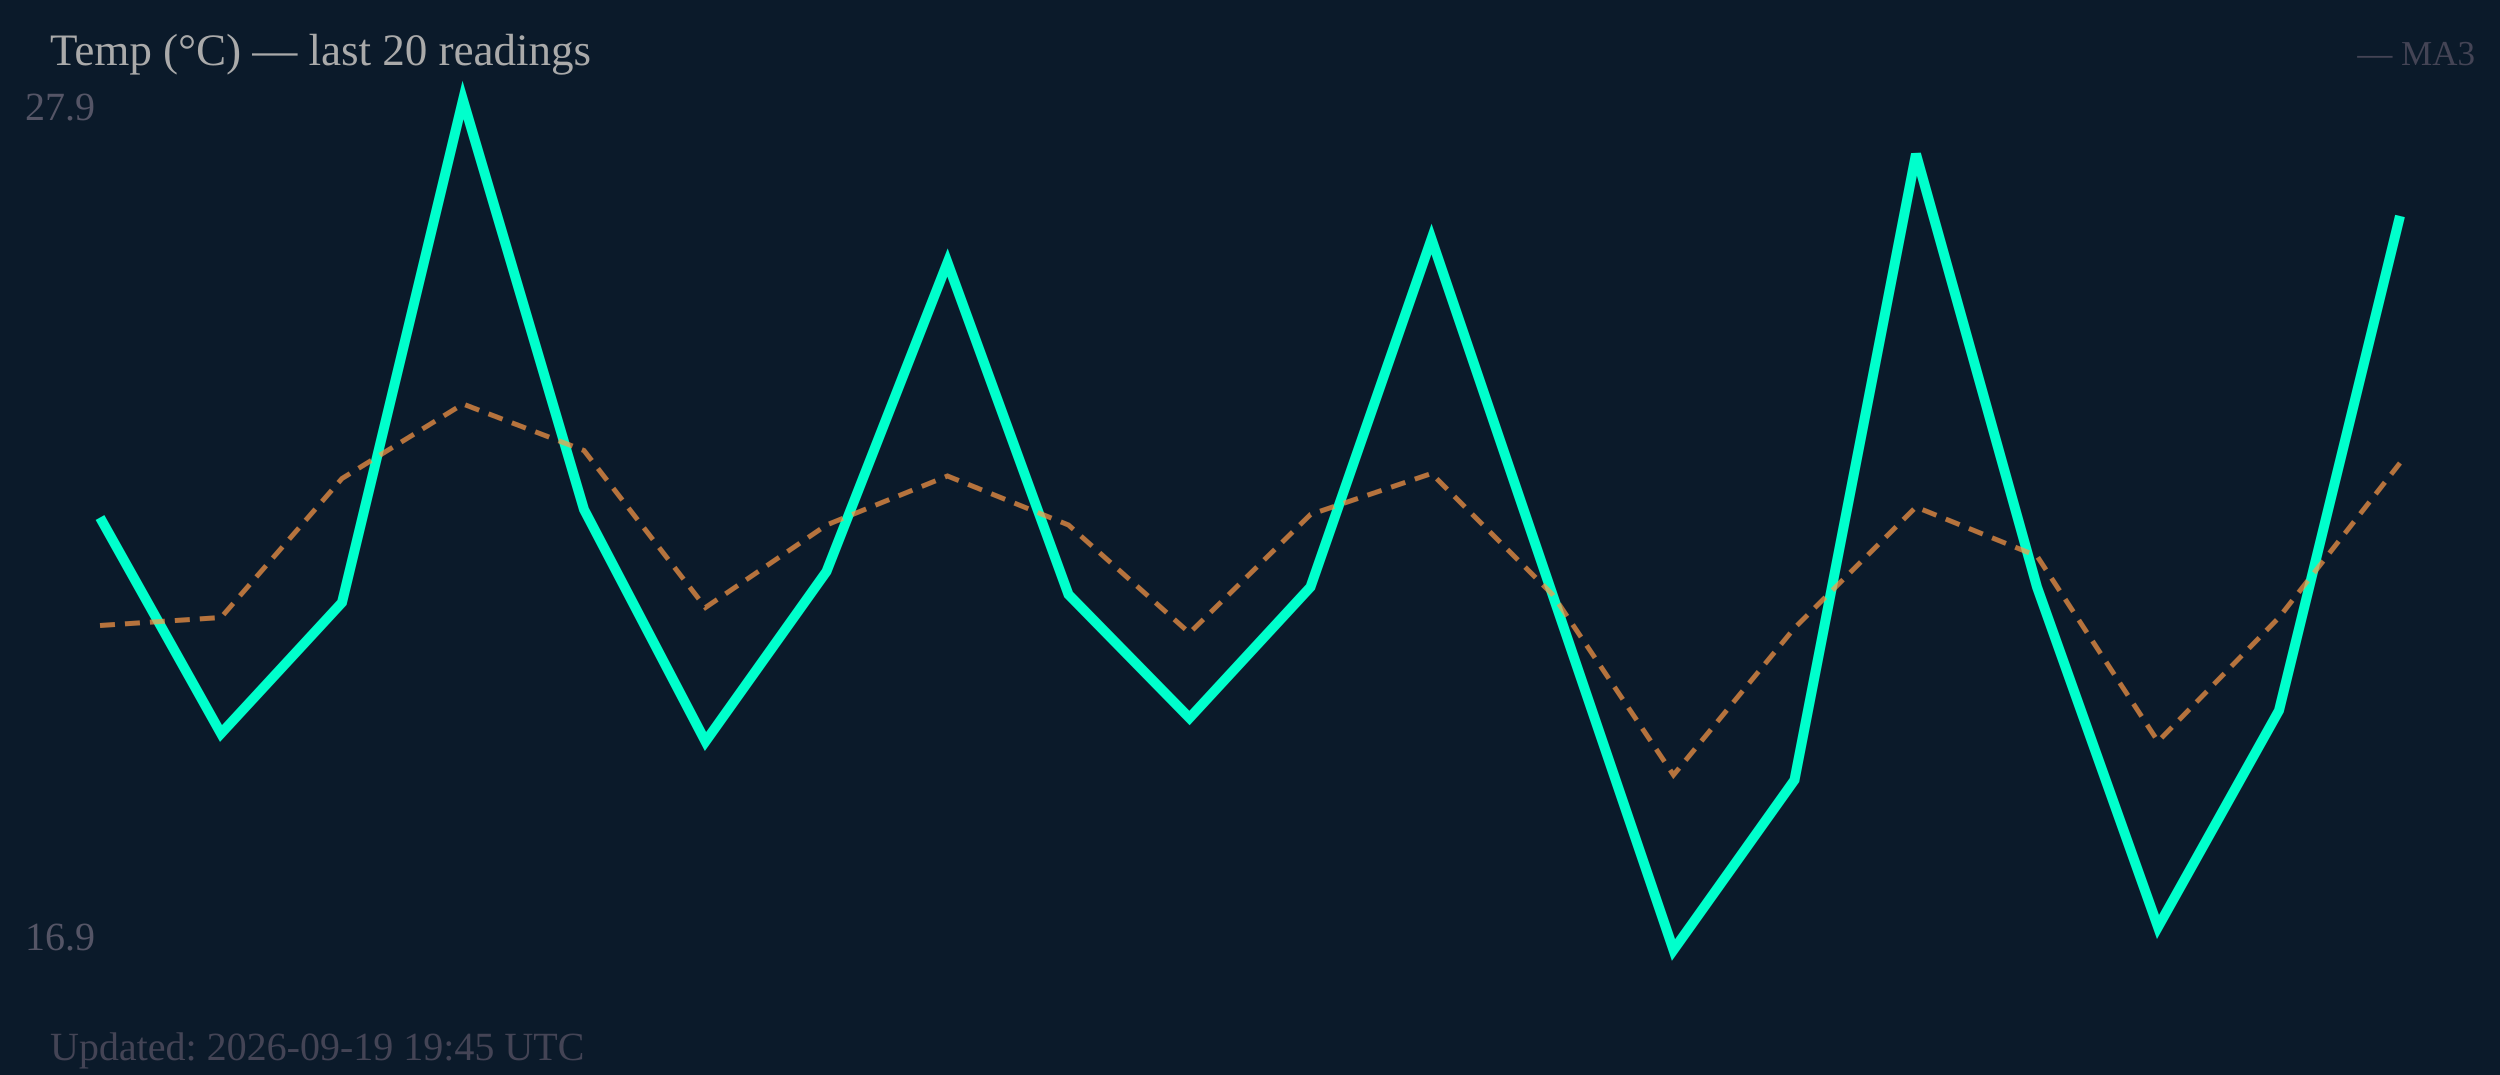
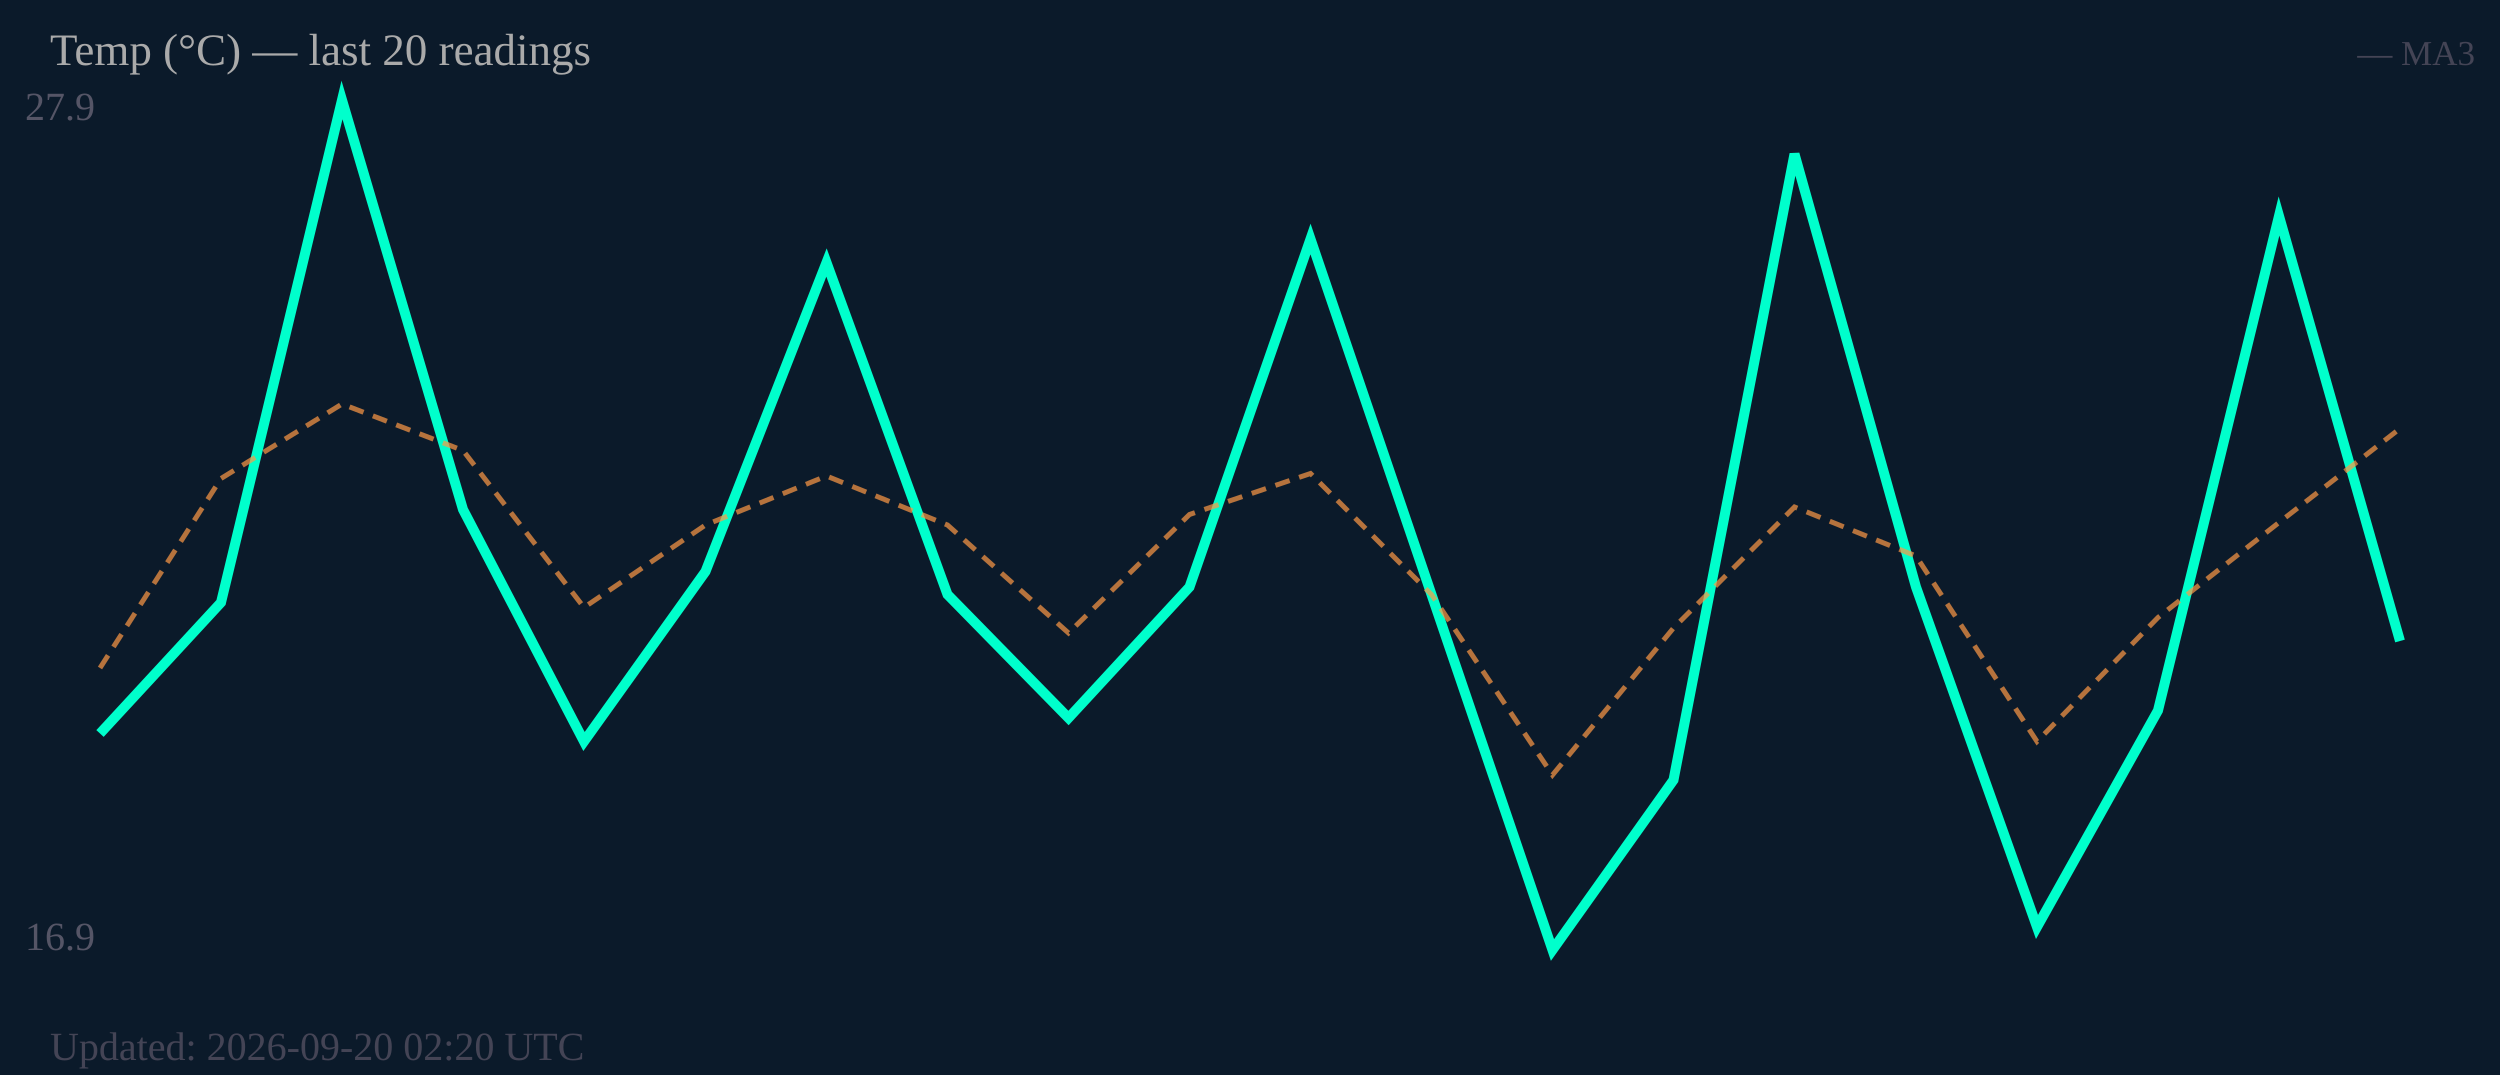
<svg xmlns="http://www.w3.org/2000/svg" width="500" height="215" viewBox="0 0 500 215">
  <rect width="500" height="215" fill="#0b1a2a" />
  <text x="5" y="24" font-size="8" fill="#556">27.9</text>
  <text x="5" y="190" font-size="8" fill="#556">16.9</text>
-   <polyline fill="none" stroke="#00ffcc" stroke-width="2" points="20.0,103.5 44.2,146.7 68.4,120.5 92.6,20.0 116.8,101.9 141.1,148.3 165.3,114.3 189.5,52.5 213.7,118.9 237.9,143.6 262.1,117.4 286.3,47.8 310.5,118.9 334.7,190.0 358.9,156.0 383.2,30.8 407.4,117.4 431.6,185.4 455.8,142.1 480.0,43.2" />
-   <polyline fill="none" stroke="#ff9944" stroke-width="1" stroke-dasharray="3,2" opacity="0.7" points="20.0,125.1 44.2,123.5 68.4,95.7 92.6,80.8 116.8,90.1 141.1,121.5 165.3,105.0 189.5,95.2 213.7,105.0 237.9,126.6 262.1,102.9 286.3,94.7 310.5,118.9 334.7,155.0 358.9,125.6 383.2,101.4 407.4,111.2 431.6,148.3 455.8,123.5 480.0,92.6" />
+   <polyline fill="none" stroke="#00ffcc" stroke-width="2" points="20.0,146.7 44.2,120.5 68.4,20.0 92.6,101.9 116.8,148.3 141.1,114.3 165.3,52.5 189.5,118.9 213.7,143.6 237.9,117.4 262.1,47.8 286.3,118.9 310.5,190.0 334.7,156.0 358.9,30.8 383.2,117.4 407.4,185.4 431.6,142.1 455.8,43.2 480.0,128.2" />
+   <polyline fill="none" stroke="#ff9944" stroke-width="1" stroke-dasharray="3,2" opacity="0.7" points="20.0,133.6 44.2,95.7 68.4,80.8 92.6,90.1 116.8,121.5 141.1,105.0 165.3,95.2 189.5,105.0 213.7,126.6 237.9,102.9 262.1,94.7 286.3,118.9 310.5,155.0 334.7,125.6 358.9,101.4 383.2,111.2 407.4,148.3 431.6,123.5 455.8,104.5 480.0,85.7" />
  <text x="10" y="13" font-size="9" fill="#aaa">Temp (°C) — last 20 readings</text>
  <text x="495" y="13" font-size="7" fill="#445" text-anchor="end">— MA3</text>
-   <text x="10" y="212" font-size="8" fill="#445">Updated: 2026-09-19 19:45 UTC</text>
+   <text x="10" y="212" font-size="8" fill="#445">Updated: 2026-09-20 02:20 UTC</text>
</svg>
